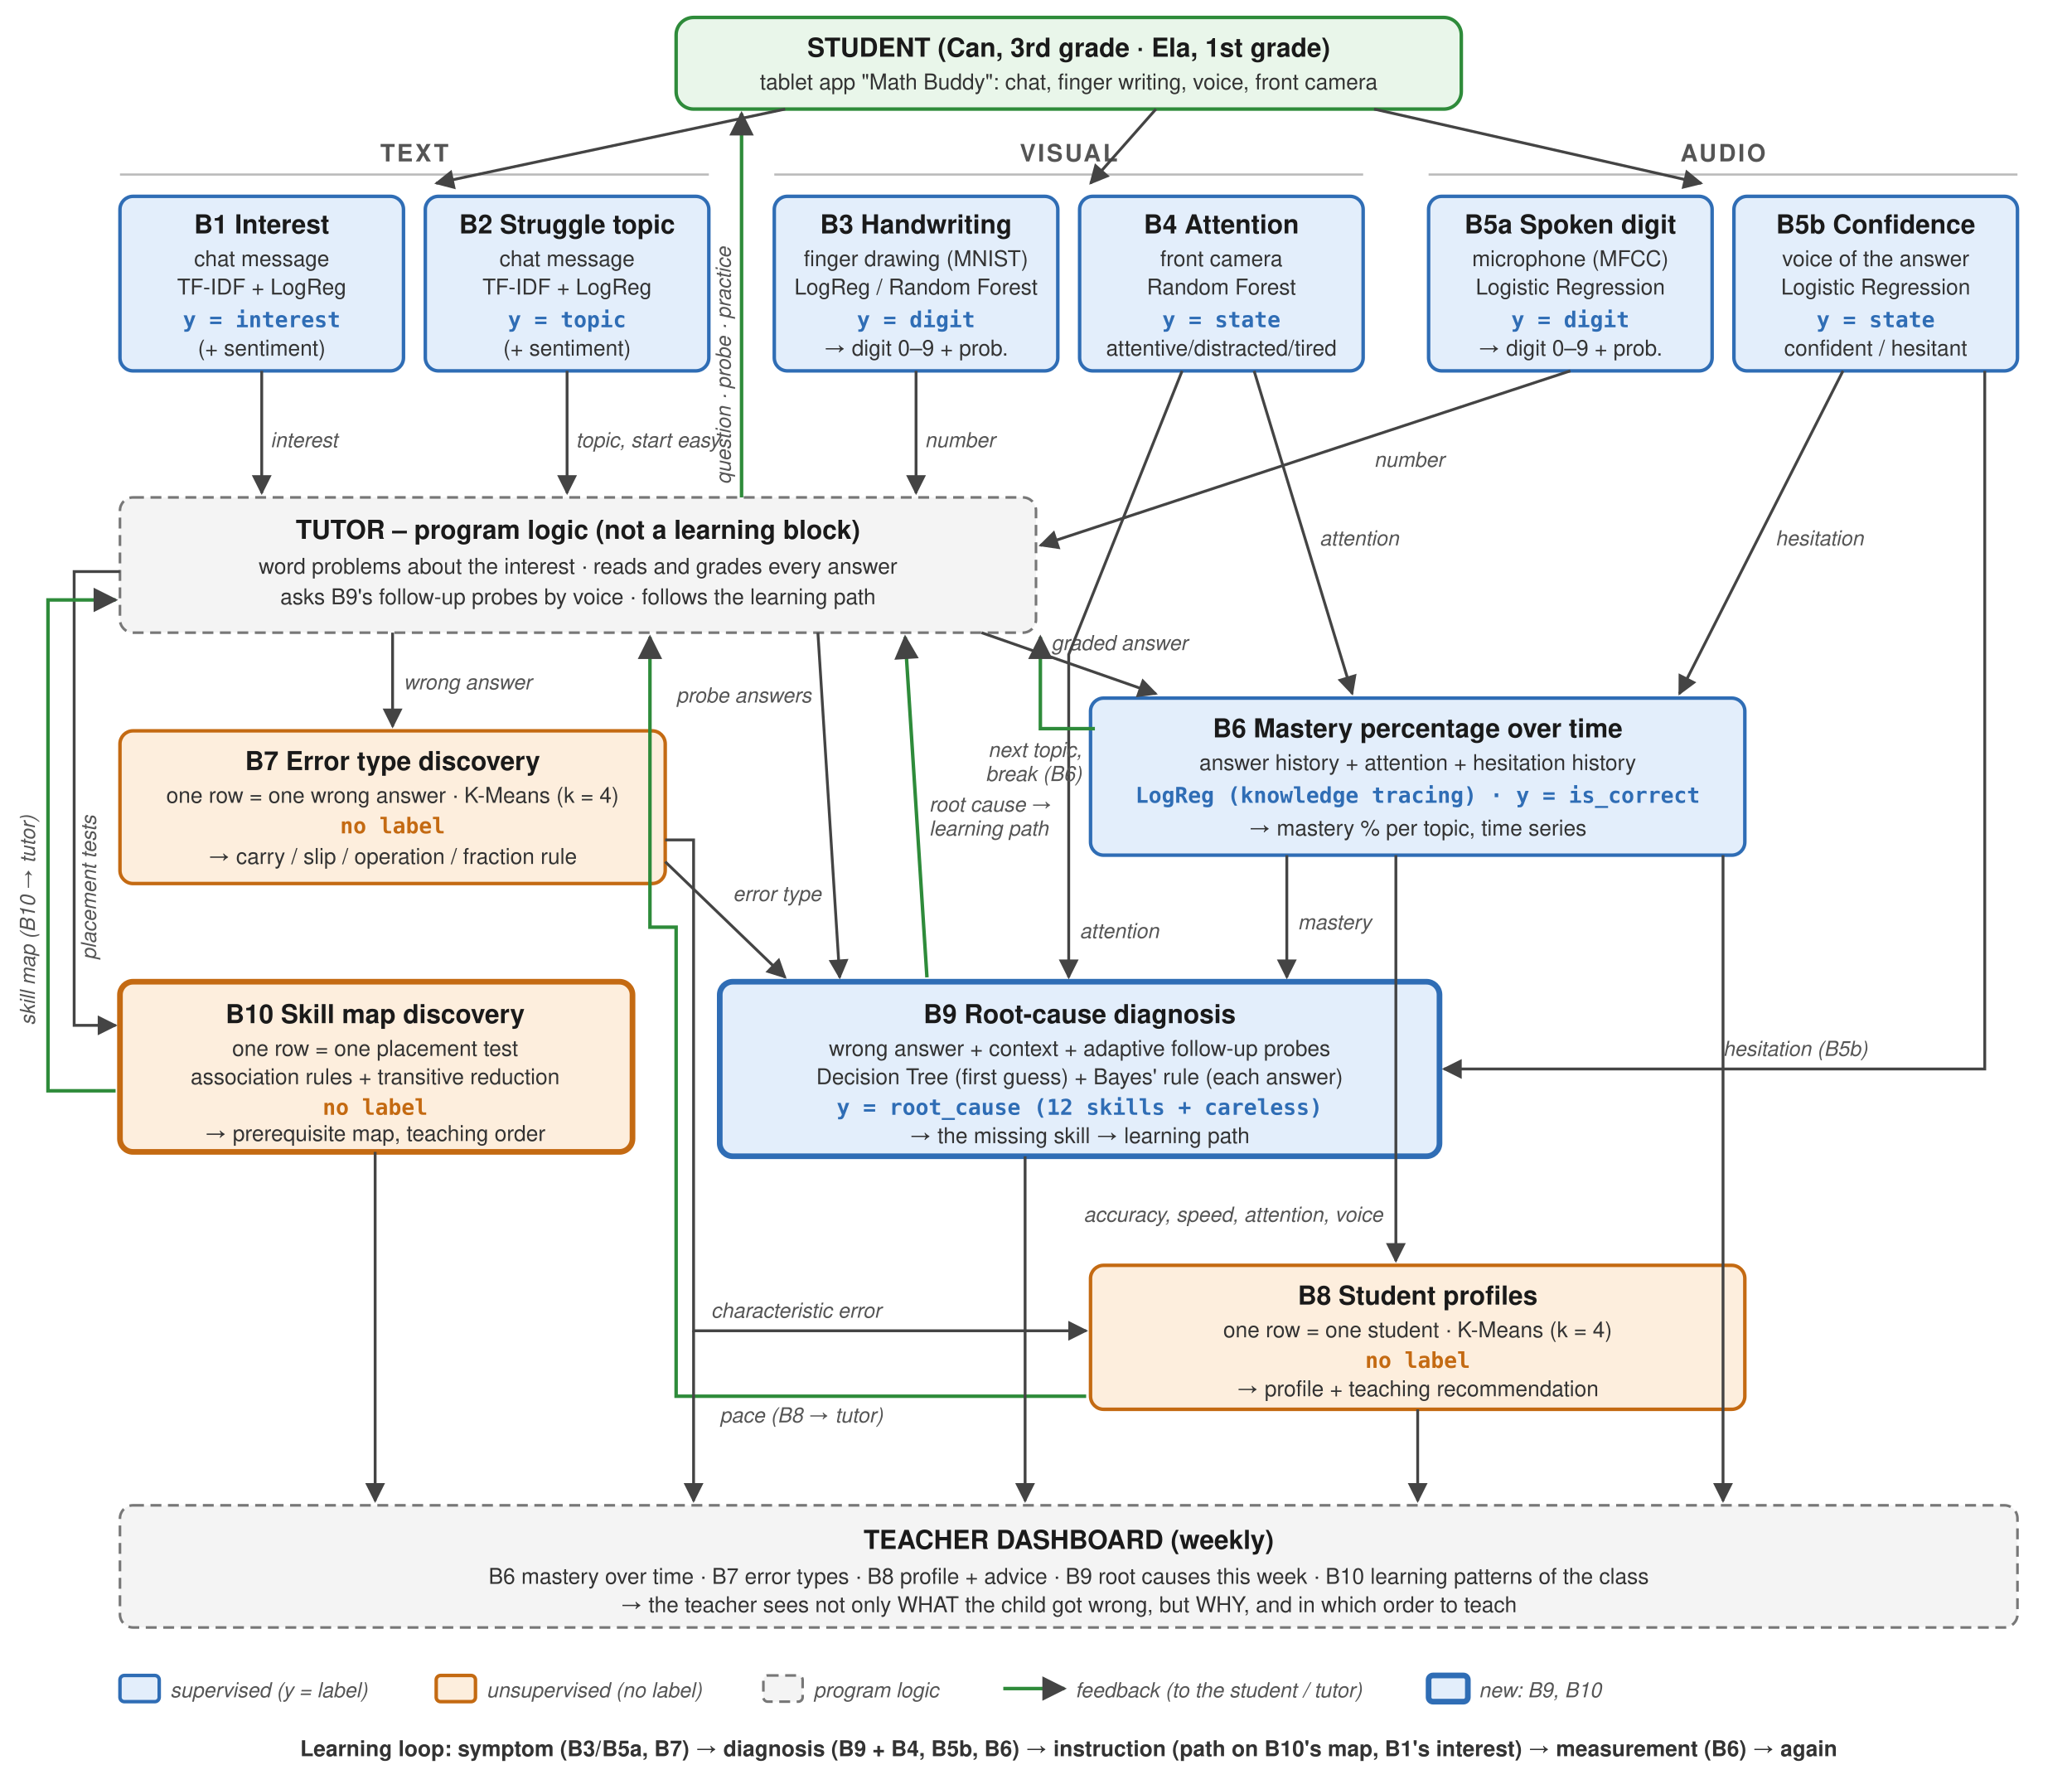
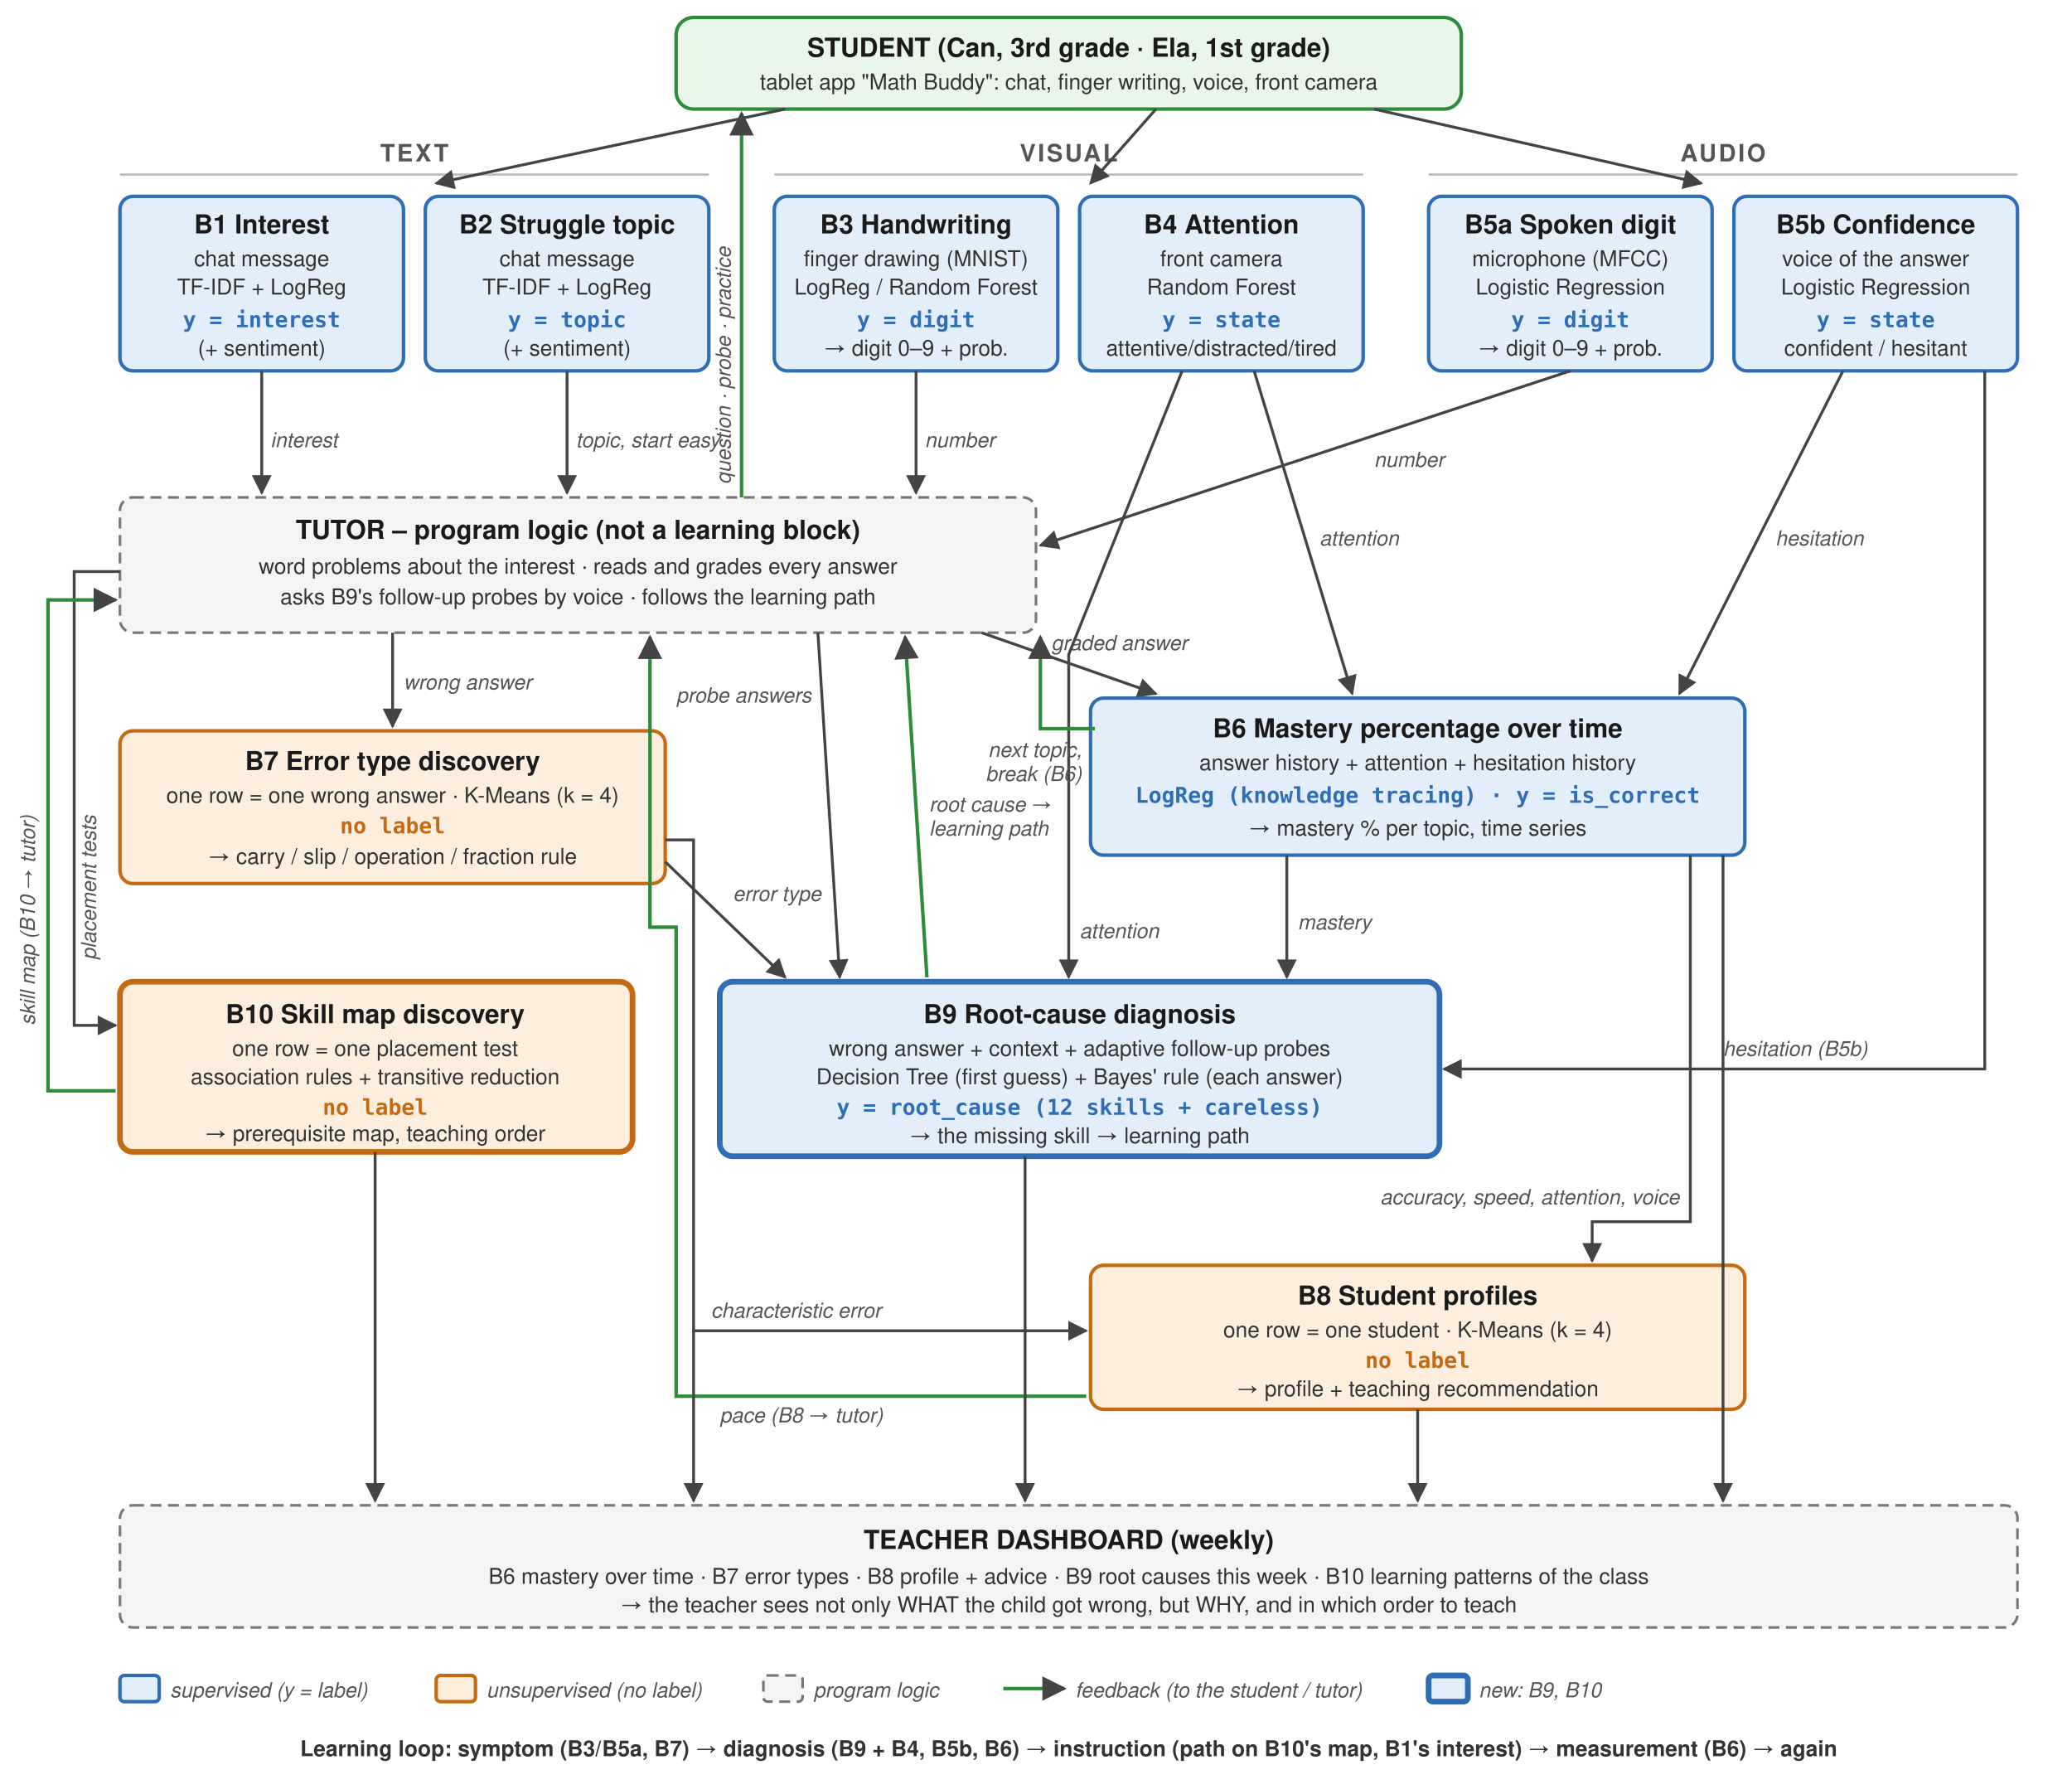
<svg xmlns="http://www.w3.org/2000/svg" viewBox="-30 0 950 820" font-family="Helvetica, Arial, sans-serif">
  <defs>
    <marker id="arrow" viewBox="0 0 10 10" refX="9" refY="5" markerWidth="7" markerHeight="7" orient="auto-start-reverse">
      <path d="M0,0 L10,5 L0,10 z" fill="#444" />
    </marker>
    <style>
      .sup  { fill:#e3eefb; stroke:#2f6db5; stroke-width:1.6; }
      .uns  { fill:#fdeedd; stroke:#c46a12; stroke-width:1.6; }
      .app  { fill:#f4f4f4; stroke:#777; stroke-width:1.2; stroke-dasharray:5 3; }
      .stu  { fill:#e9f6ea; stroke:#2e8b3a; stroke-width:1.6; }
      .new  { stroke-width:2.6; }
      .t    { font-size:12px; font-weight:bold; fill:#1a1a1a; text-anchor:middle; }
      .s    { font-size:10px; fill:#333; text-anchor:middle; }
      .y    { font-size:10px; fill:#2f6db5; font-weight:bold; text-anchor:middle; font-family:Menlo, Consolas, monospace; }
      .yn   { font-size:10px; fill:#c46a12; font-weight:bold; text-anchor:middle; font-family:Menlo, Consolas, monospace; }
      .m    { font-size:11px; font-weight:bold; fill:#555; text-anchor:middle; letter-spacing:1px; }
      .l    { font-size:9.5px; fill:#555; font-style:italic; }
      .ln   { stroke:#444; stroke-width:1.3; fill:none; marker-end:url(#arrow); }
      .lp   { stroke:#2e8b3a; stroke-width:1.6; fill:none; marker-end:url(#arrow); }
    </style>
  </defs>
  <rect class="stu" x="280" y="8" width="360" height="42" rx="8" />
  <text class="t" x="460" y="26">STUDENT (Can, 3rd grade · Ela, 1st grade)</text>
  <text class="s" x="460" y="41">tablet app "Math Buddy": chat, finger writing, voice, front camera</text>
  <text class="m" x="160" y="74">TEXT</text>
  <text class="m" x="460" y="74">VISUAL</text>
  <text class="m" x="760" y="74">AUDIO</text>
  <line x1="25" y1="80" x2="295" y2="80" stroke="#bbb" />
  <line x1="325" y1="80" x2="595" y2="80" stroke="#bbb" />
  <line x1="625" y1="80" x2="895" y2="80" stroke="#bbb" />
  <path class="ln" d="M330,50 L170,84" />
  <path class="ln" d="M500,50 L470,84" />
  <path class="ln" d="M600,50 L750,84" />
  <rect class="sup" x="25" y="90" width="130" height="80" rx="6" />
  <text class="t" x="90" y="107">B1 Interest</text>
  <text class="s" x="90" y="122">chat message</text>
  <text class="s" x="90" y="135">TF-IDF + LogReg</text>
  <text class="y" x="90" y="150">y = interest</text>
  <text class="s" x="90" y="163">(+ sentiment)</text>
  <rect class="sup" x="165" y="90" width="130" height="80" rx="6" />
  <text class="t" x="230" y="107">B2 Struggle topic</text>
  <text class="s" x="230" y="122">chat message</text>
  <text class="s" x="230" y="135">TF-IDF + LogReg</text>
  <text class="y" x="230" y="150">y = topic</text>
  <text class="s" x="230" y="163">(+ sentiment)</text>
  <rect class="sup" x="325" y="90" width="130" height="80" rx="6" />
  <text class="t" x="390" y="107">B3 Handwriting</text>
  <text class="s" x="390" y="122">finger drawing (MNIST)</text>
  <text class="s" x="390" y="135">LogReg / Random Forest</text>
  <text class="y" x="390" y="150">y = digit</text>
  <text class="s" x="390" y="163">→ digit 0–9 + prob.</text>
  <rect class="sup" x="465" y="90" width="130" height="80" rx="6" />
  <text class="t" x="530" y="107">B4 Attention</text>
  <text class="s" x="530" y="122">front camera</text>
  <text class="s" x="530" y="135">Random Forest</text>
  <text class="y" x="530" y="150">y = state</text>
  <text class="s" x="530" y="163">attentive/distracted/tired</text>
  <rect class="sup" x="625" y="90" width="130" height="80" rx="6" />
  <text class="t" x="690" y="107">B5a Spoken digit</text>
  <text class="s" x="690" y="122">microphone (MFCC)</text>
  <text class="s" x="690" y="135">Logistic Regression</text>
  <text class="y" x="690" y="150">y = digit</text>
  <text class="s" x="690" y="163">→ digit 0–9 + prob.</text>
  <rect class="sup" x="765" y="90" width="130" height="80" rx="6" />
  <text class="t" x="830" y="107">B5b Confidence</text>
  <text class="s" x="830" y="122">voice of the answer</text>
  <text class="s" x="830" y="135">Logistic Regression</text>
  <text class="y" x="830" y="150">y = state</text>
  <text class="s" x="830" y="163">confident / hesitant</text>
  <rect class="app" x="25" y="228" width="420" height="62" rx="6" />
  <text class="t" x="235" y="247">TUTOR – program logic (not a learning block)</text>
  <text class="s" x="235" y="263">word problems about the interest · reads and grades every answer</text>
  <text class="s" x="235" y="277">asks B9's follow-up probes by voice · follows the learning path</text>
  <path class="ln" d="M90,170 L90,226" />
  <text class="l" x="94" y="205">interest</text>
  <path class="ln" d="M230,170 L230,226" />
  <text class="l" x="234" y="205">topic, start easy</text>
  <path class="ln" d="M390,170 L390,226" />
  <text class="l" x="394" y="205">number</text>
  <path class="ln" d="M690,170 L447,250" />
  <text class="l" x="600" y="214">number</text>
  <path class="lp" d="M310,228 L310,52" />
  <text class="l" x="305" y="222" fill="#2e8b3a" transform="rotate(-90 305 222)">question · probe · practice</text>
  <rect class="uns" x="25" y="335" width="250" height="70" rx="6" />
  <text class="t" x="150" y="353">B7 Error type discovery</text>
  <text class="s" x="150" y="368">one row = one wrong answer · K-Means (k = 4)</text>
  <text class="yn" x="150" y="382">no label</text>
  <text class="s" x="150" y="396">→ carry / slip / operation / fraction rule</text>
  <rect class="sup" x="470" y="320" width="300" height="72" rx="6" />
  <text class="t" x="620" y="338">B6 Mastery percentage over time</text>
  <text class="s" x="620" y="353">answer history + attention + hesitation history</text>
  <text class="y" x="620" y="368">LogReg (knowledge tracing) · y = is_correct</text>
  <text class="s" x="620" y="383">→ mastery % per topic, time series</text>
  <path class="ln" d="M150,290 L150,333" />
  <text class="l" x="155" y="316">wrong answer</text>
  <path class="ln" d="M420,290 L500,318" />
  <text class="l" x="452" y="298">graded answer</text>
  <path class="ln" d="M545,170 L590,318" />
  <text class="l" x="575" y="250">attention</text>
  <path class="ln" d="M815,170 L740,318" />
  <text class="l" x="784" y="250">hesitation</text>
  <rect class="uns new" x="25" y="450" width="235" height="78" rx="6" />
  <text class="t" x="142" y="469">B10 Skill map discovery</text>
  <text class="s" x="142" y="484">one row = one placement test</text>
  <text class="s" x="142" y="497">association rules + transitive reduction</text>
  <text class="yn" x="142" y="511">no label</text>
  <text class="s" x="142" y="523">→ prerequisite map, teaching order</text>
  <rect class="sup new" x="300" y="450" width="330" height="80" rx="6" />
  <text class="t" x="465" y="469">B9 Root-cause diagnosis</text>
  <text class="s" x="465" y="484">wrong answer + context + adaptive follow-up probes</text>
  <text class="s" x="465" y="497">Decision Tree (first guess) + Bayes' rule (each answer)</text>
  <text class="y" x="465" y="511">y = root_cause (12 skills + careless)</text>
  <text class="s" x="465" y="524">→ the missing skill → learning path</text>
  <path class="ln" d="M275,395 L330,448" />
  <text class="l" x="306" y="413">error type</text>
  <path class="ln" d="M560,392 L560,448" />
  <text class="l" x="565" y="426">mastery</text>
  <path class="ln" d="M512,170 L460,300 L460,448" />
  <text class="l" x="465" y="430">attention</text>
  <path class="ln" d="M880,170 L880,490 L632,490" />
  <text class="l" x="760" y="484">hesitation (B5b)</text>
  <path class="ln" d="M345,290 L355,448" />
  <text class="l" x="342" y="322" text-anchor="end">probe answers</text>
  <path class="lp" d="M395,448 L385,292" />
  <text class="l" x="396" y="372" fill="#2e8b3a">root cause →</text>
  <text class="l" x="396" y="383" fill="#2e8b3a">learning path</text>
  <path class="ln" d="M25,262 L4,262 L4,470 L23,470" />
  <path class="lp" d="M23,500 L-8,500 L-8,275 L23,275" />
  <text class="l" x="-14" y="470" transform="rotate(-90 -14 470)">skill map (B10 → tutor)</text>
  <text class="l" x="14" y="440" transform="rotate(-90 14 440)">placement tests</text>
  <rect class="uns" x="470" y="580" width="300" height="66" rx="6" />
  <text class="t" x="620" y="598">B8 Student profiles</text>
  <text class="s" x="620" y="613">one row = one student · K-Means (k = 4)</text>
  <text class="yn" x="620" y="627">no label</text>
  <text class="s" x="620" y="640">→ profile + teaching recommendation</text>
-   <path class="ln" d="M610,392 L610,578" />
-   <text class="l" x="604" y="560" text-anchor="end">accuracy, speed, attention, voice</text>
+   <path class="ln" d="M745,392 L745,560 L700,560 L700,578" />
+   <text class="l" x="740" y="552" text-anchor="end">accuracy, speed, attention, voice</text>
  <path class="ln" d="M275,385 L288,385 L288,610 L468,610" />
  <text class="l" x="296" y="604">characteristic error</text>
  <path class="lp" d="M472,334 L447,334 L447,292" />
  <text class="l" x="466" y="347" fill="#2e8b3a" text-anchor="end">next topic,</text>
  <text class="l" x="466" y="358" fill="#2e8b3a" text-anchor="end">break (B6)</text>
  <path class="lp" d="M468,640 L280,640 L280,425 L268,425 L268,292" />
  <text class="l" x="300" y="652" fill="#2e8b3a">pace (B8 → tutor)</text>
  <rect class="app" x="25" y="690" width="870" height="56" rx="6" />
  <text class="t" x="460" y="710">TEACHER DASHBOARD (weekly)</text>
  <text class="s" x="460" y="726">B6 mastery over time · B7 error types · B8 profile + advice · B9 root causes this week · B10 learning patterns of the class</text>
  <text class="s" x="460" y="739">→ the teacher sees not only WHAT the child got wrong, but WHY, and in which order to teach</text>
  <path class="ln" d="M142,528 L142,688" />
  <path class="ln" d="M288,610 L288,688" />
  <path class="ln" d="M440,530 L440,688" />
  <path class="ln" d="M620,646 L620,688" />
  <path class="ln" d="M760,392 L760,688" />
  <rect class="sup" x="25" y="768" width="18" height="12" rx="2" />
  <text class="l" x="48" y="778">supervised (y = label)</text>
  <rect class="uns" x="170" y="768" width="18" height="12" rx="2" />
  <text class="l" x="193" y="778">unsupervised (no label)</text>
  <rect class="app" x="320" y="768" width="18" height="12" rx="2" />
  <text class="l" x="343" y="778">program logic</text>
  <line x1="430" y1="774" x2="458" y2="774" class="lp" />
  <text class="l" x="463" y="778">feedback (to the student / tutor)</text>
  <rect class="sup new" x="625" y="768" width="18" height="12" rx="2" />
  <text class="l" x="648" y="778">new: B9, B10</text>
  <text class="s" x="460" y="805" font-weight="bold">Learning loop: symptom (B3/B5a, B7) → diagnosis (B9 + B4, B5b, B6) → instruction (path on B10's map, B1's interest) → measurement (B6) → again</text>
</svg>
